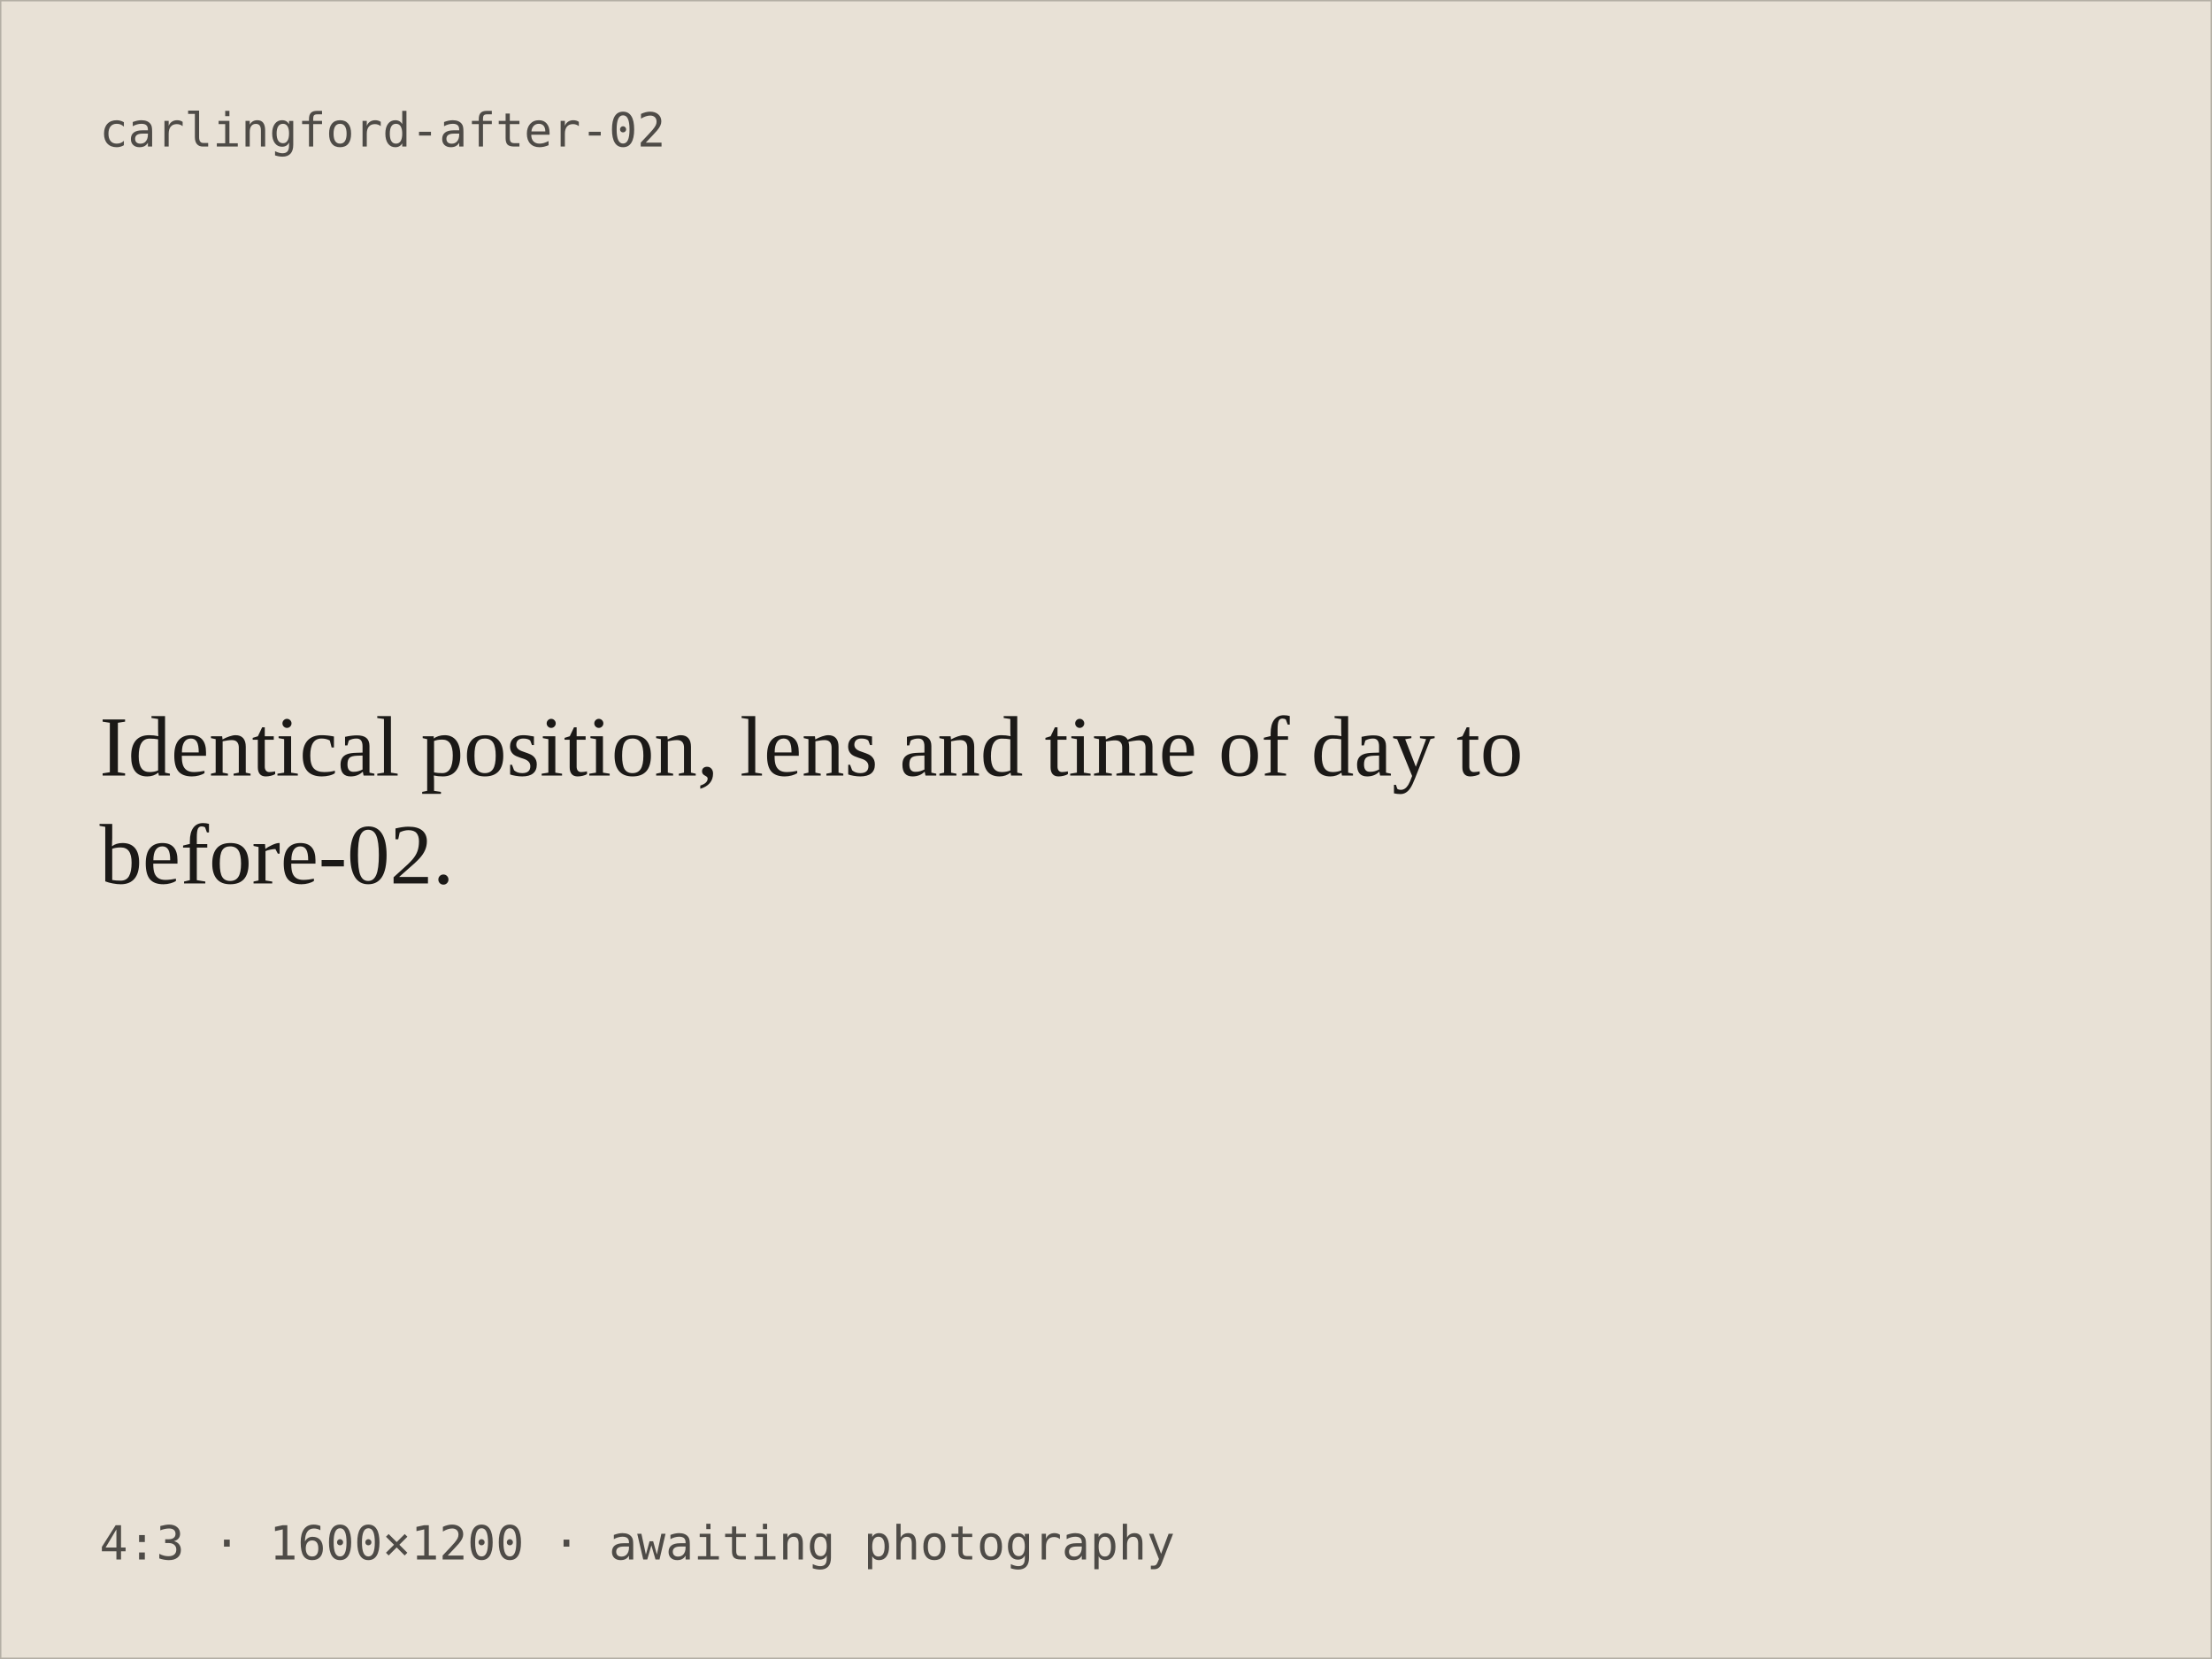
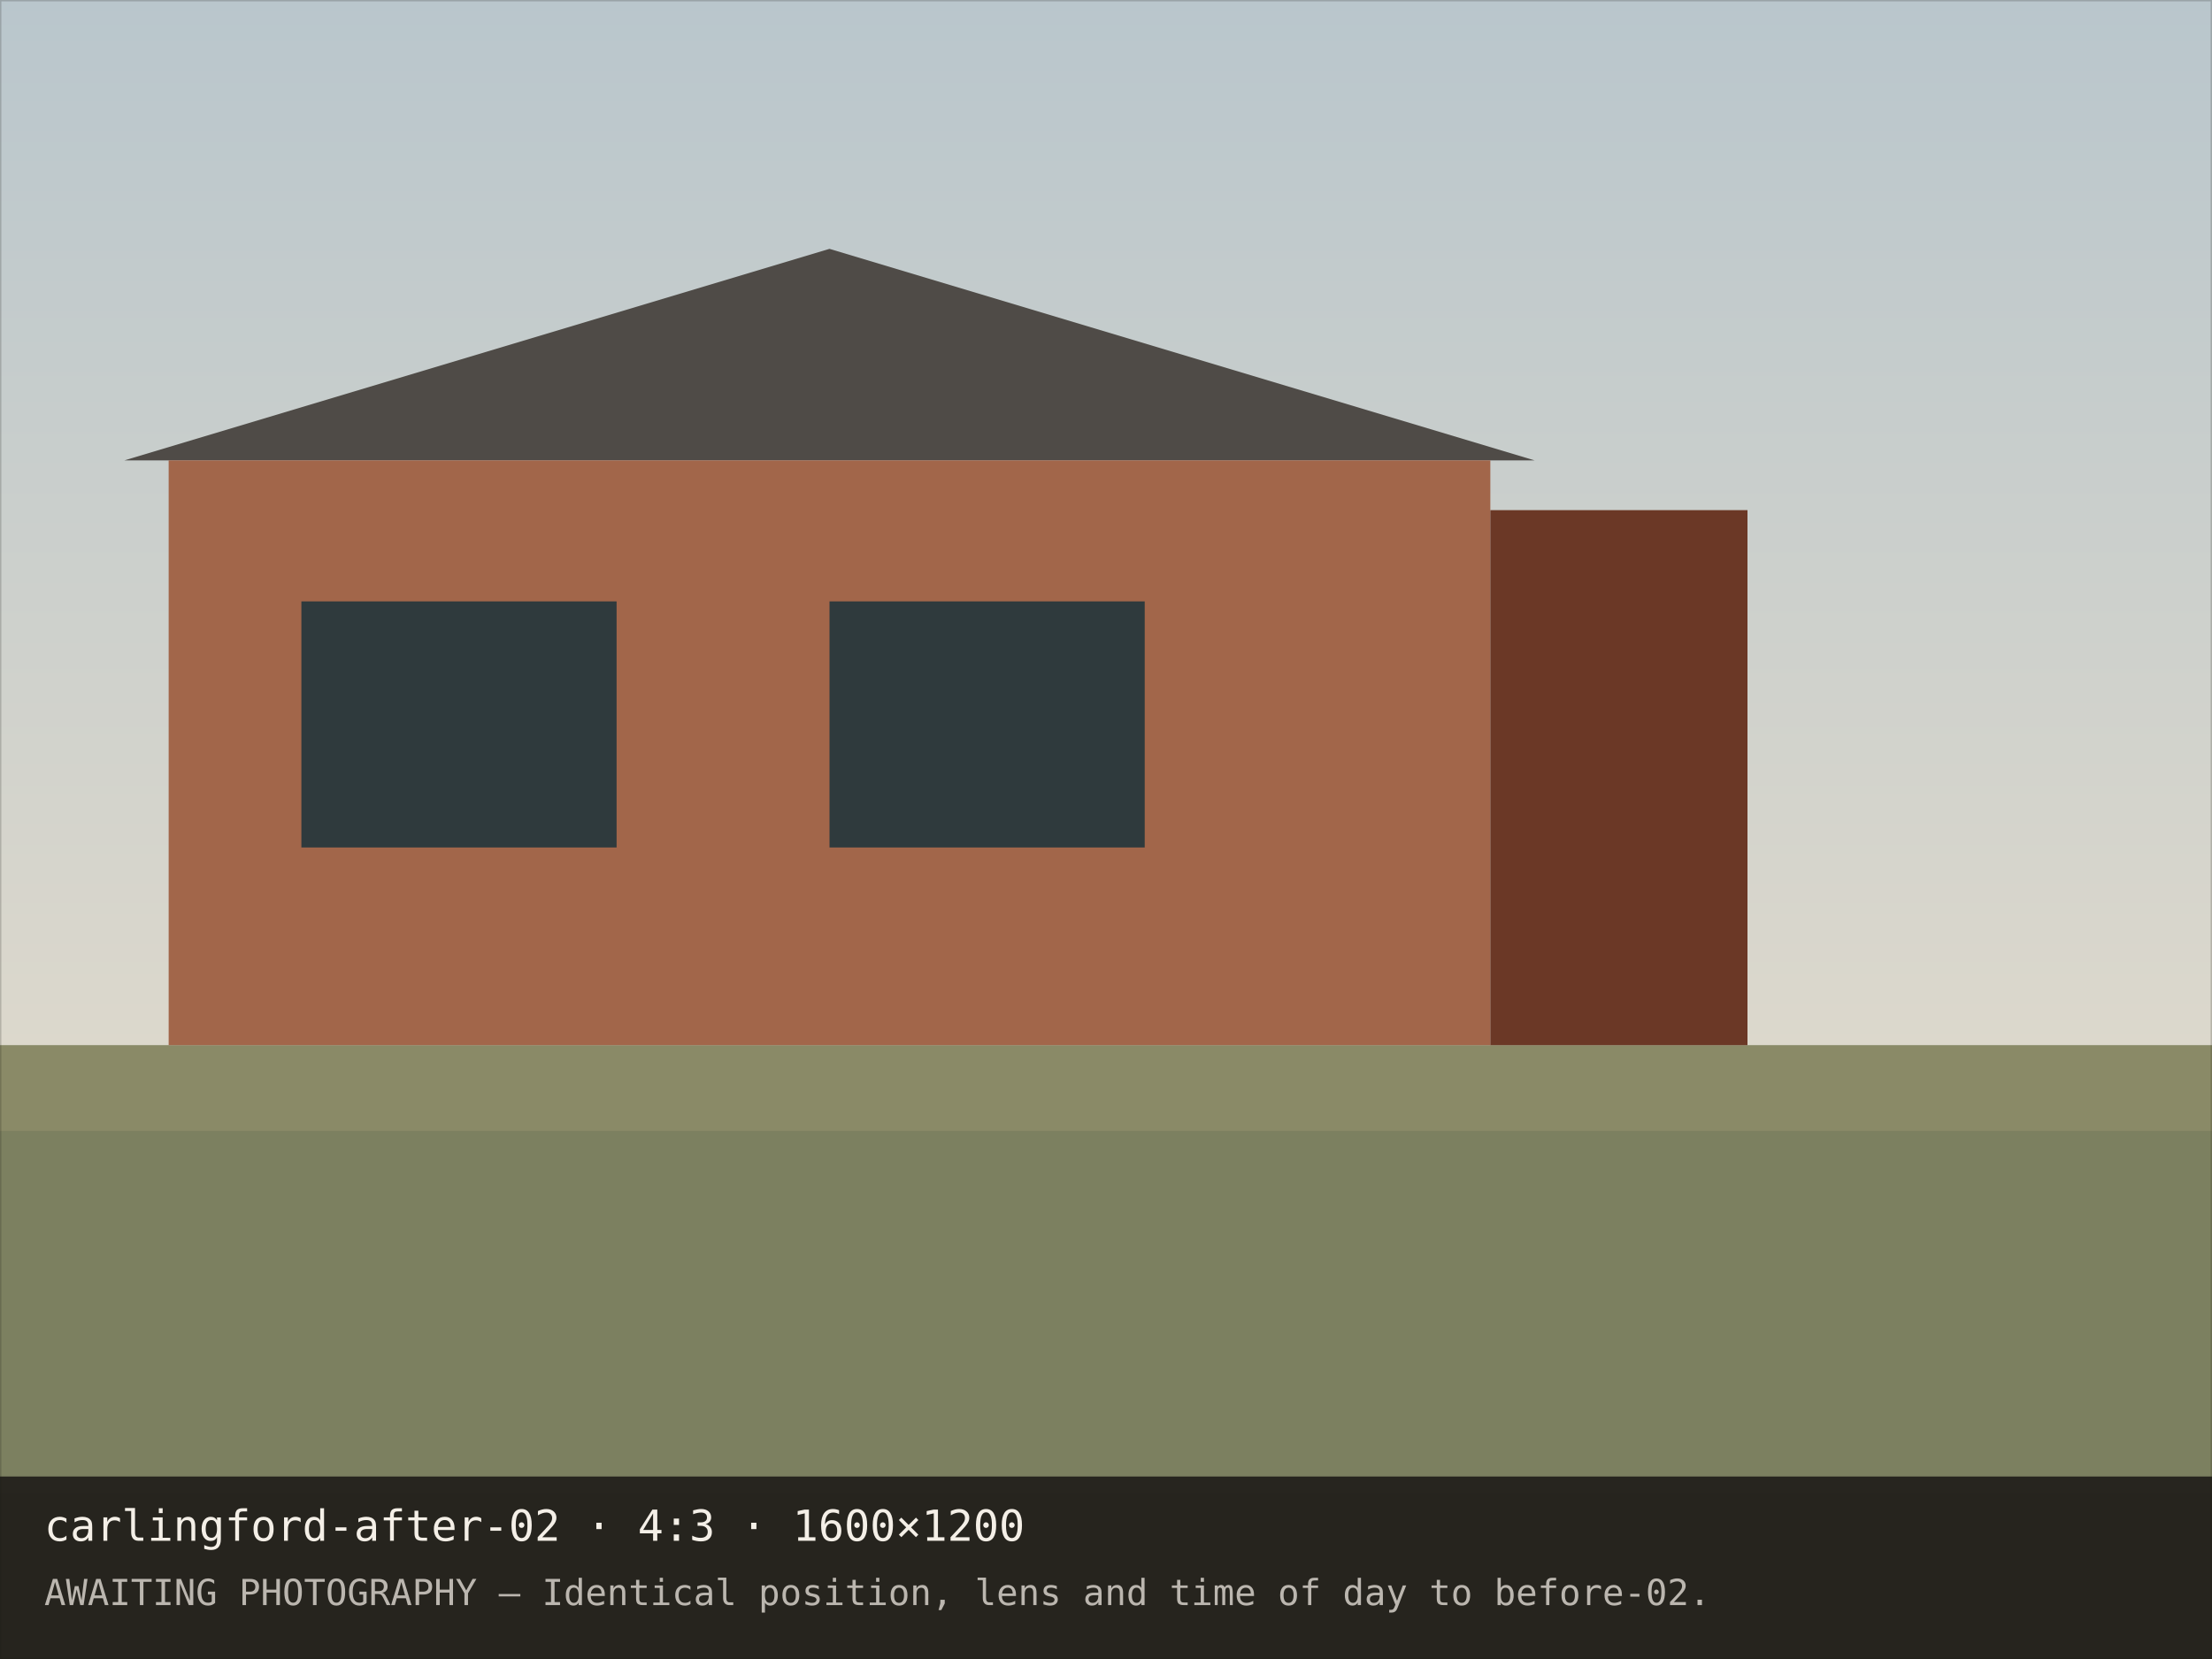
- <svg xmlns="http://www.w3.org/2000/svg" width="1600" height="1200" viewBox="0 0 1600 1200" role="img" aria-label="Placeholder awaiting photography: Identical position, lens and time of day to before-02.">
-   <rect width="1600" height="1200" fill="#E8E1D6" />
-   <rect x="0.5" y="0.5" width="1599" height="1199" fill="none" stroke="#1B1917" stroke-opacity="0.25" />
-   <text x="72" y="106" font-family="ui-monospace, 'SF Mono', Menlo, monospace" font-size="34" fill="#1B1917" opacity="0.75">carlingford-after-02</text>
-   <text x="72" y="561" font-family="Georgia, 'Times New Roman', serif" font-size="62" fill="#1B1917">Identical position, lens and time of day to</text>
-   <text x="72" y="639" font-family="Georgia, 'Times New Roman', serif" font-size="62" fill="#1B1917">before-02.</text>
-   <text x="72" y="1128" font-family="ui-monospace, 'SF Mono', Menlo, monospace" font-size="34" fill="#1B1917" opacity="0.75">4:3 · 1600×1200 · awaiting photography</text>
+ <svg xmlns="http://www.w3.org/2000/svg" width="1600" height="1200" viewBox="0 0 1600 1200" role="img" aria-label="Temporary placeholder awaiting photography: Identical position, lens and time of day to before-02.">
+   <defs>
+     <linearGradient id="sky" x1="0" y1="0" x2="0" y2="1">
+       <stop offset="0" stop-color="#b9c6cc" />
+       <stop offset="1" stop-color="#dcd8cc" />
+     </linearGradient>
+   </defs>
+   <rect x="0" y="0" width="1600" height="756" fill="url(#sky)" />
+   <rect x="0" y="756" width="1600" height="444" fill="#7c8060" />
+   <rect x="0" y="756" width="1600" height="62" fill="#98936e" opacity="0.5" />
+   <polygon points="90,333 600,180 1110,333" fill="#4f4b47" />
+   <rect x="122" y="333" width="956" height="423" fill="#a2664a" />
+   <rect x="1078" y="369" width="186" height="387" fill="#6b3826" />
+   <rect x="218" y="435" width="228" height="178" fill="#2f3a3d" />
+   <rect x="600" y="435" width="228" height="178" fill="#2f3a3d" />
+   <rect x="0" y="1080" width="1600" height="120" fill="#1B1917" opacity="0.1" />
+   <rect x="0" y="1068" width="1600" height="132" fill="#1B1917" opacity="0.88" />
+   <text x="32" y="1114.5" font-family="ui-monospace, Menlo, monospace" font-size="31" fill="#F4EFE7">carlingford-after-02 · 4:3 · 1600×1200</text>
+   <text x="32" y="1161" font-family="ui-monospace, Menlo, monospace" font-size="26" fill="#F4EFE7" opacity="0.72">AWAITING PHOTOGRAPHY — Identical position, lens and time of day to before-02.</text>
+   <rect x="0.5" y="0.5" width="1599" height="1199" fill="none" stroke="#1B1917" stroke-opacity="0.2" />
</svg>
